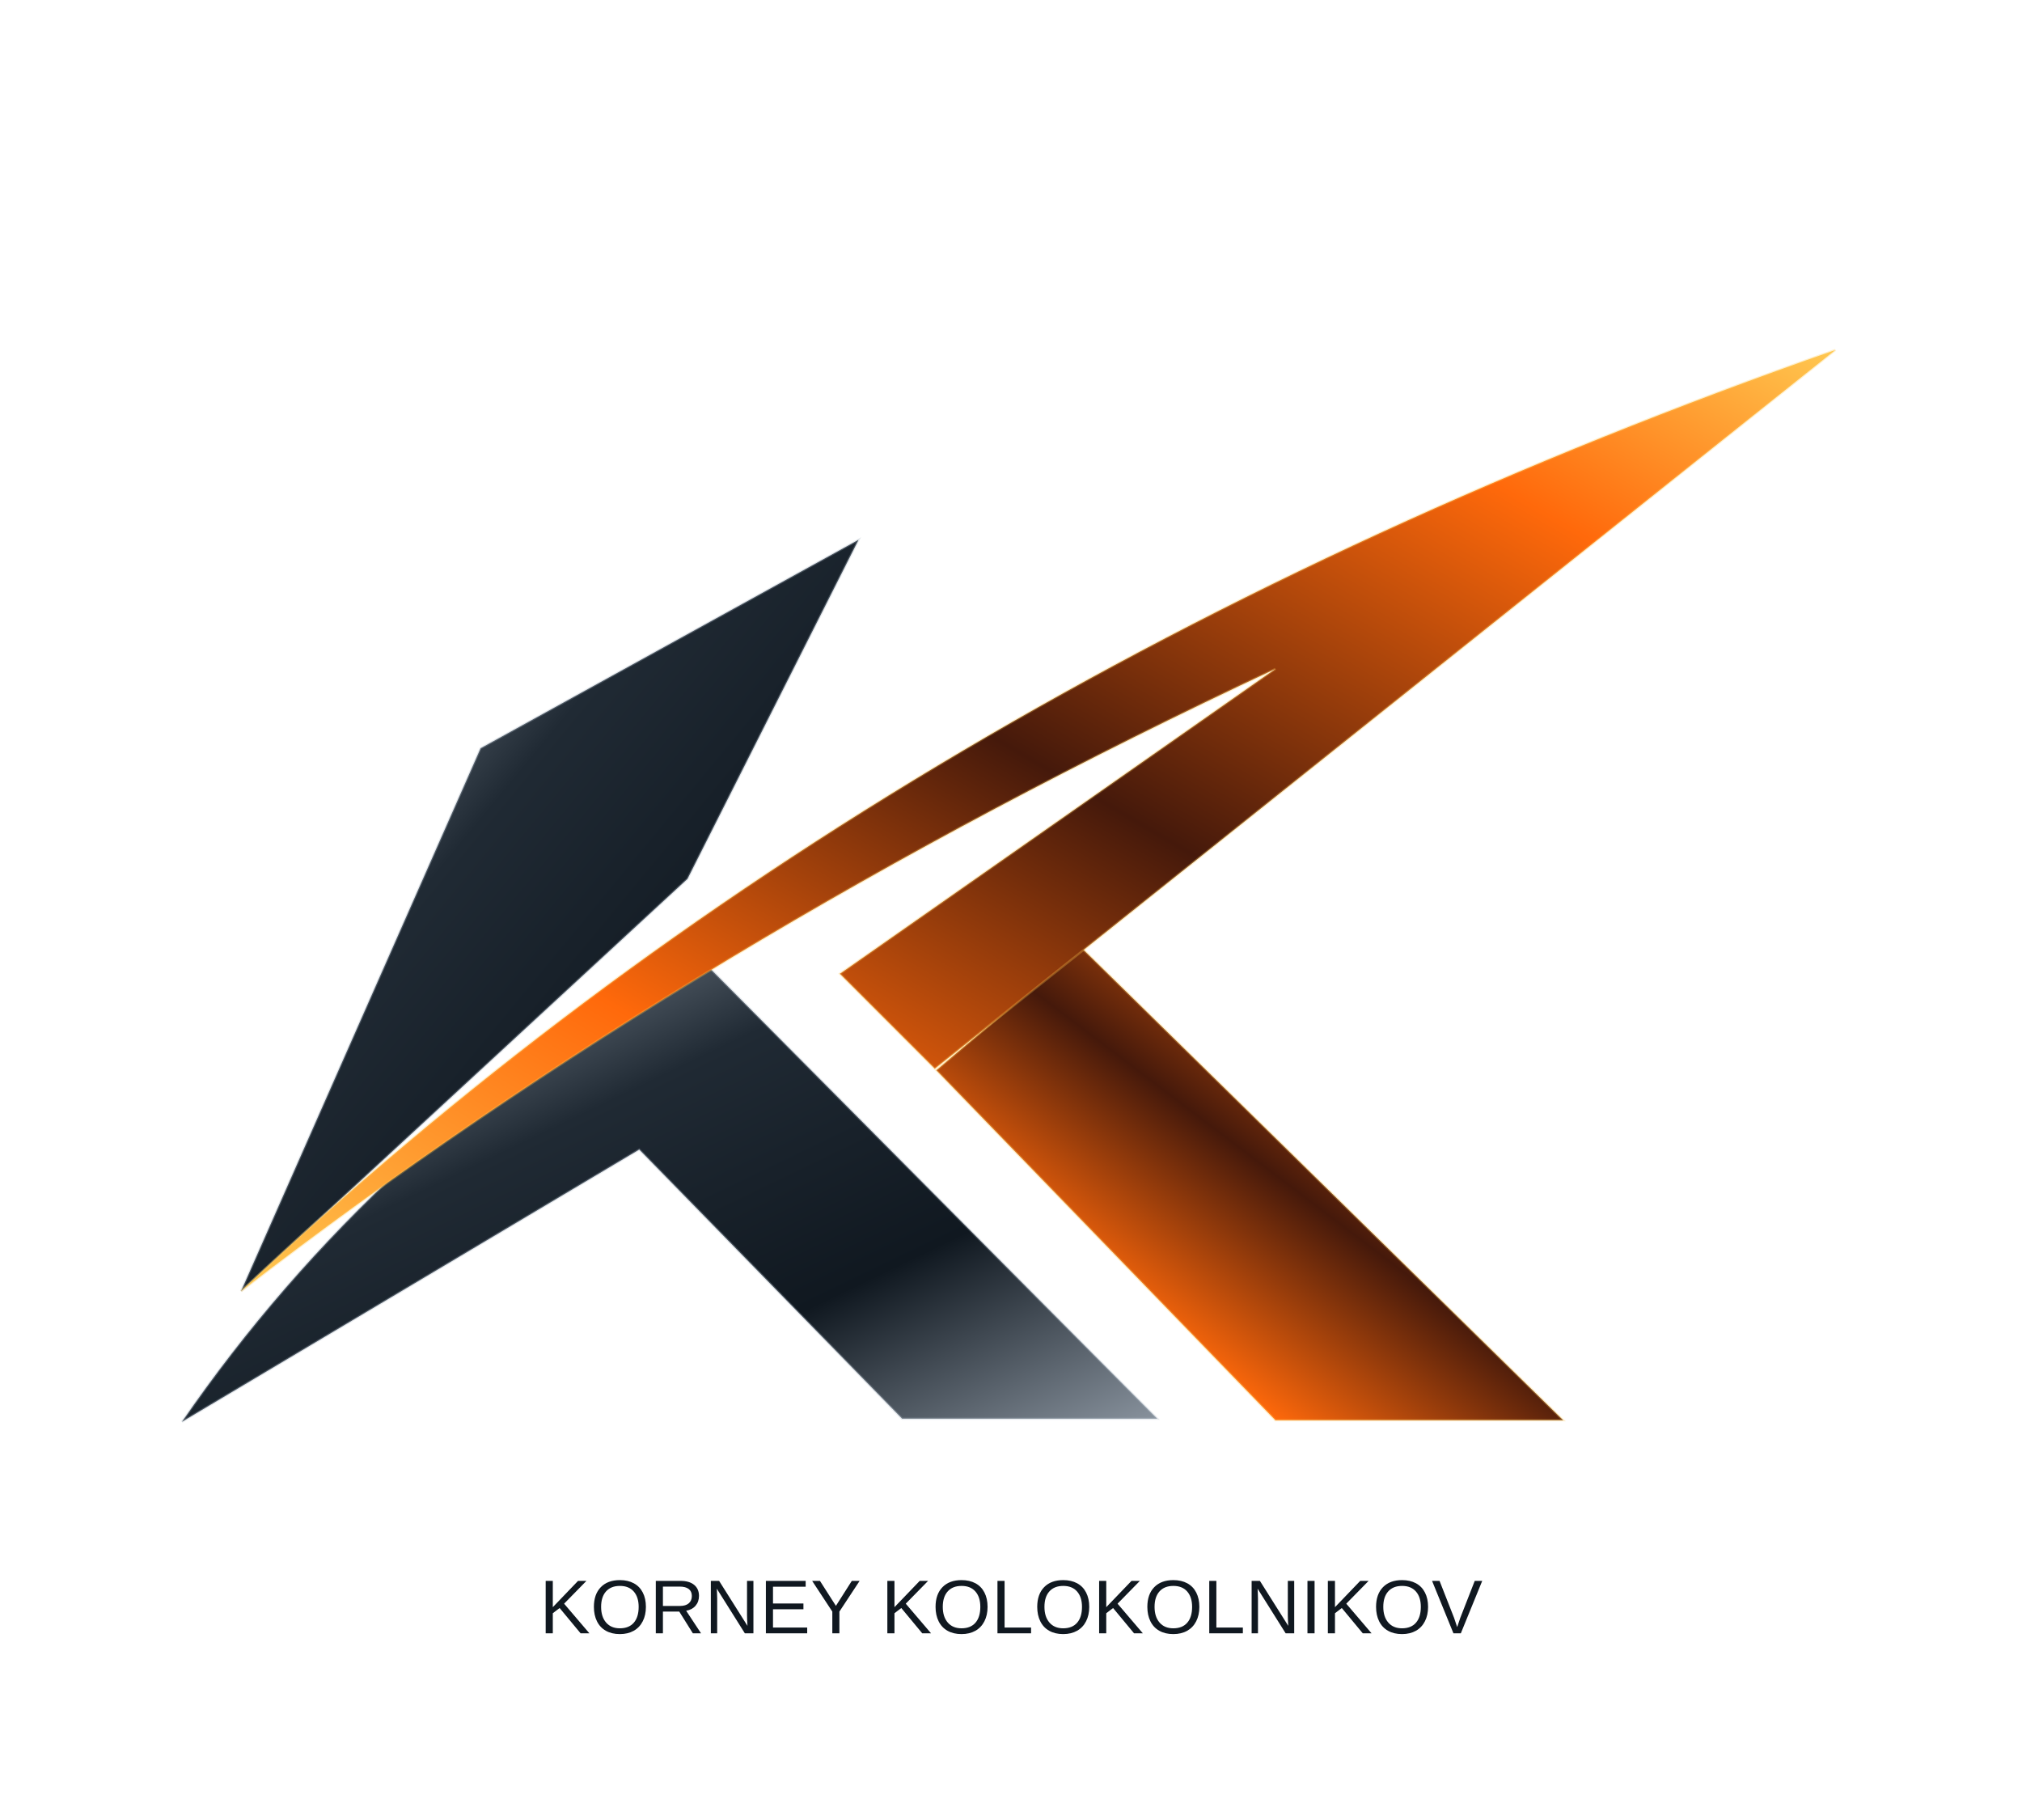
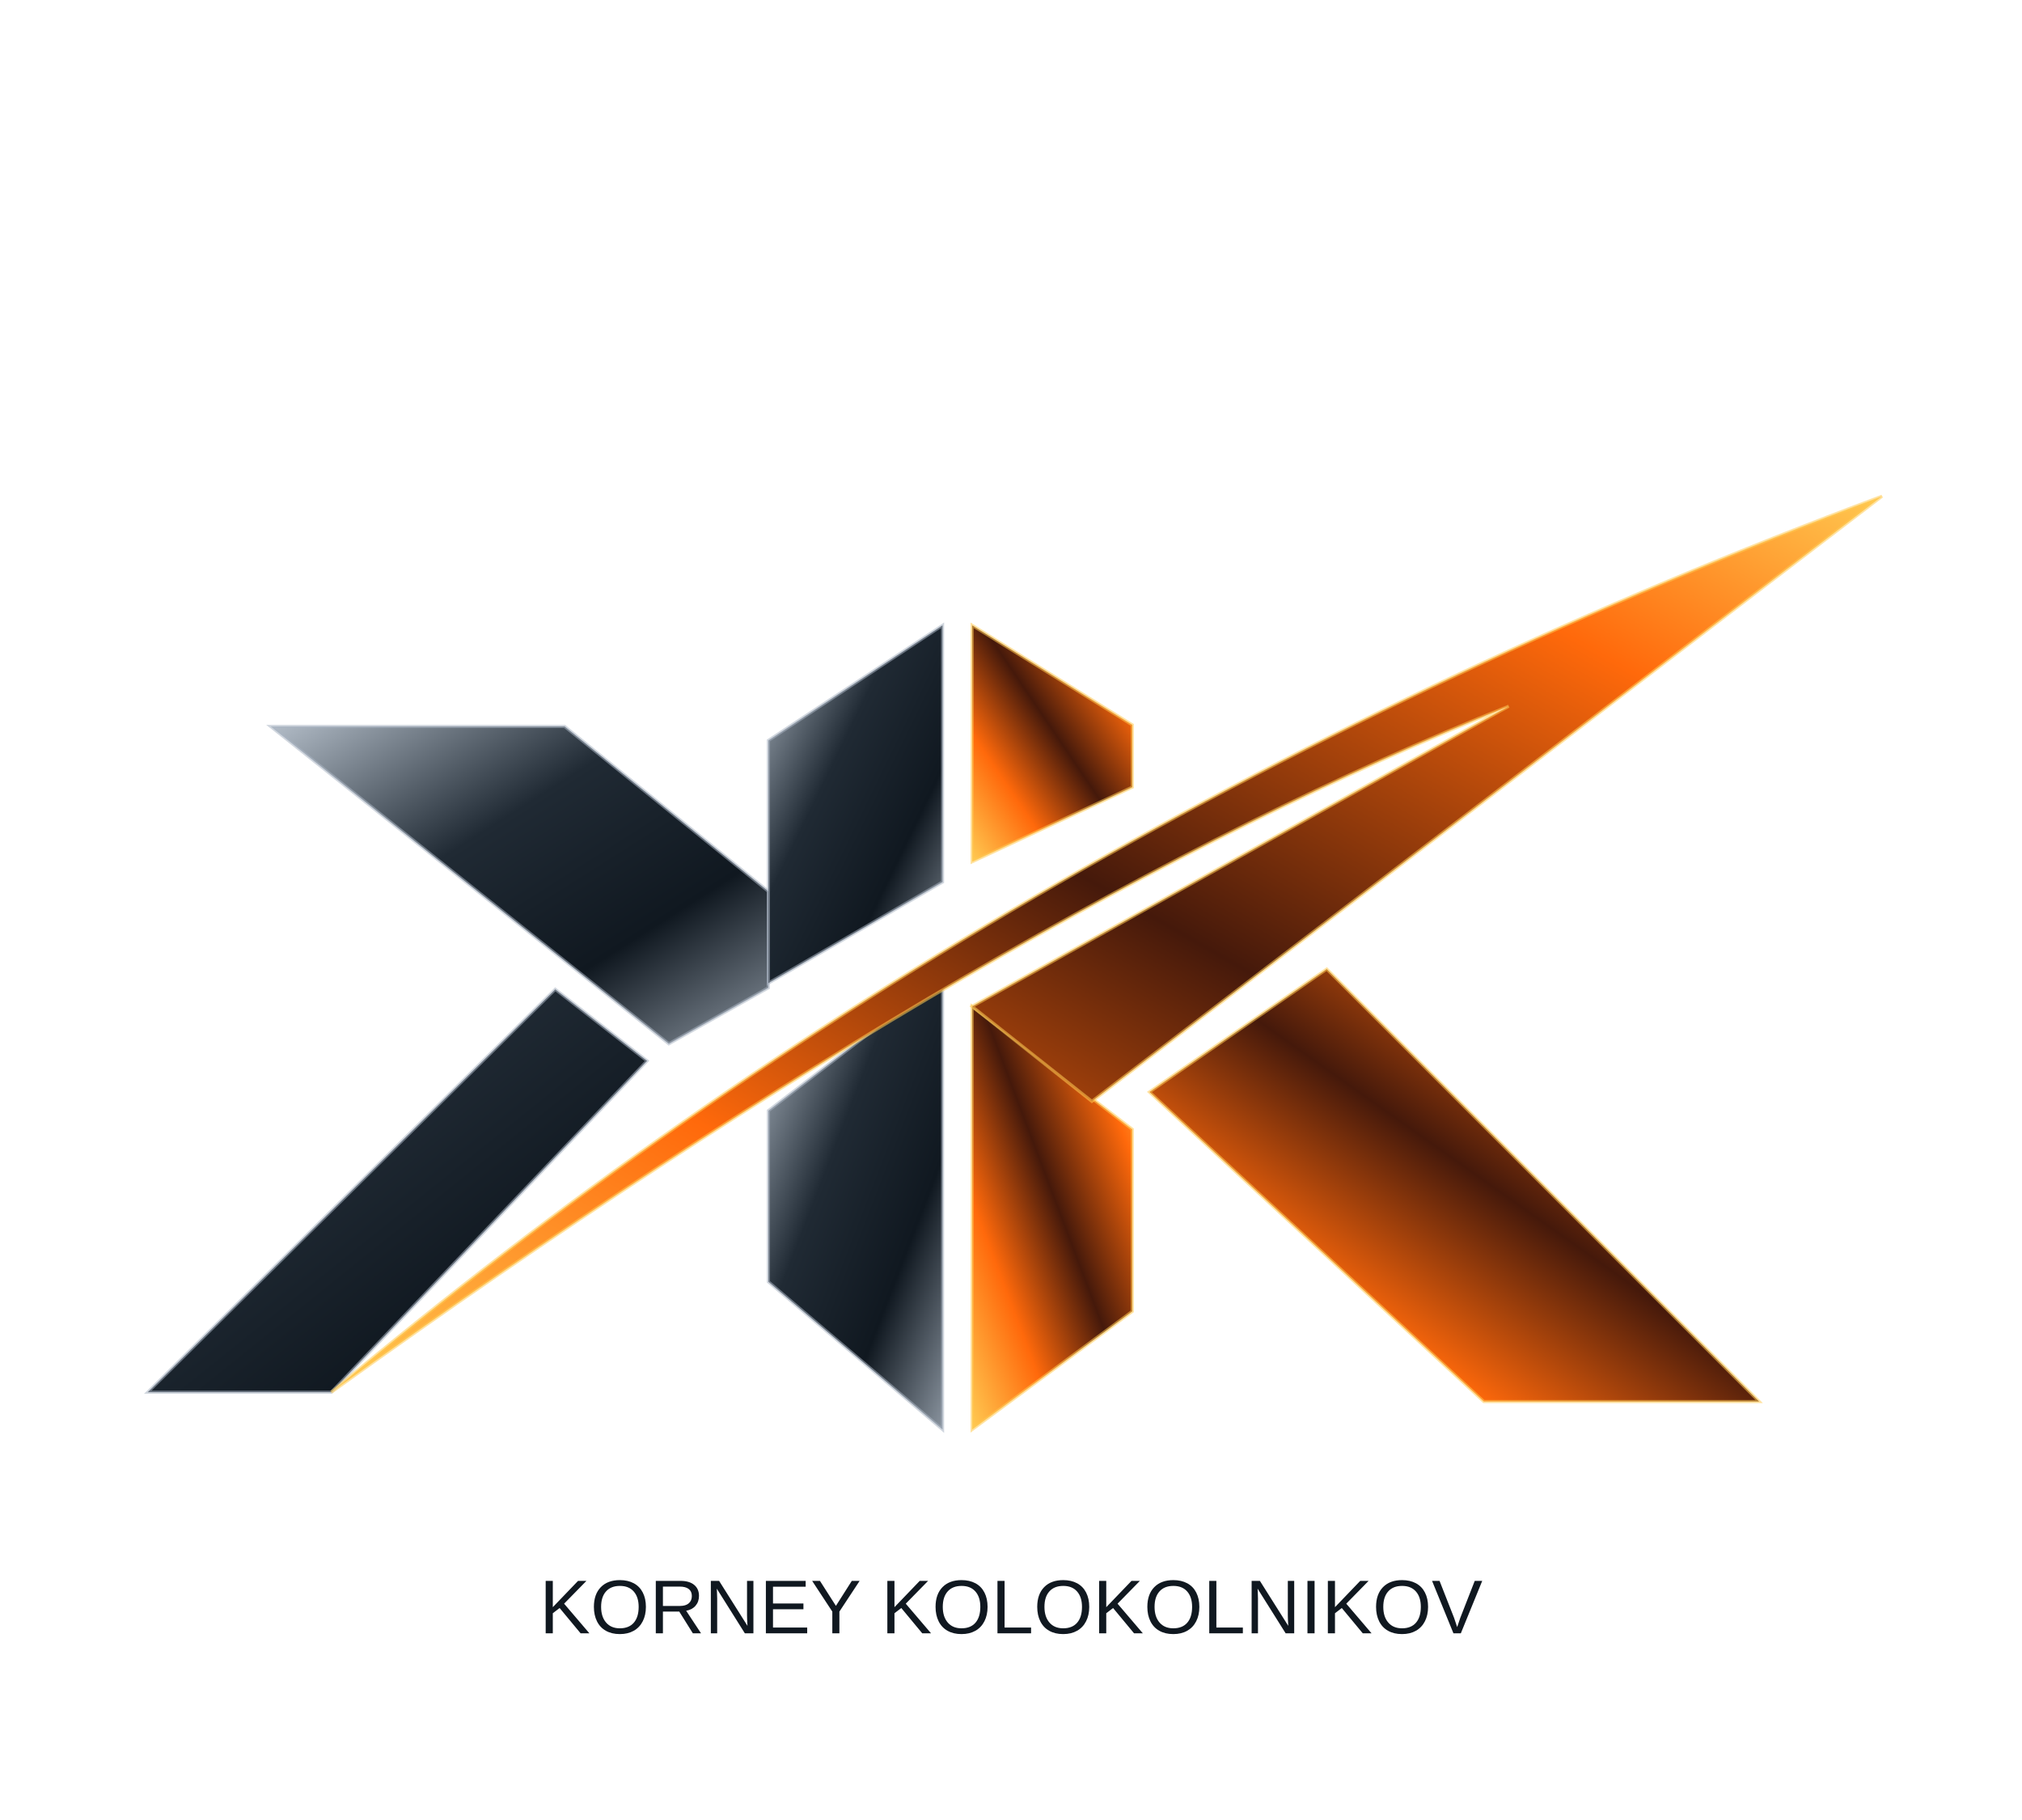
<svg xmlns="http://www.w3.org/2000/svg" role="img" viewBox="0 0 1300 1170">
  <defs>
    <linearGradient id="metal" x1="0" y1="0" x2="1" y2="1">
      <stop stop-color="#b3bdc8" />
      <stop offset=".38" stop-color="#202a34" />
      <stop offset=".7" stop-color="#101820" />
      <stop offset="1" stop-color="#8a949f" />
    </linearGradient>
    <linearGradient id="colour" x1="0" y1="1" x2="1" y2="0">
      <stop stop-color="#ffca52" />
      <stop offset=".27" stop-color="#ff690b" />
      <stop offset=".53" stop-color="#45190b" />
      <stop offset=".82" stop-color="#ff690b" />
      <stop offset="1" stop-color="#ffca52" />
    </linearGradient>
  </defs>
-   <path d="M155 830 309 481 552 347 442 565Z" fill="url(#metal)" stroke="#a9b5c3" stroke-opacity=".3" stroke-width="1.4" />
-   <path d="M117 914Q240 735 445 611L744 912H580L411 739Z" fill="url(#metal)" stroke="#a9b5c3" stroke-opacity=".3" stroke-width="1.4" />
-   <path d="M602 688 695 609 1005 913H820Z" fill="url(#colour)" stroke="#ffca52" stroke-opacity=".3" stroke-width="1.4" />
-   <path d="M155 830Q570 438 1180 225L601 687 540 626 820 430Q450 603 155 830Z" fill="url(#colour)" stroke="#ffca52" stroke-opacity=".3" stroke-width="1.4" />
+   <g transform="translate(0 45)">
+     <path d="M174 422H363L494 528V590L430 626Z" fill="url(#metal)" stroke="#a9b5c3" stroke-opacity=".55" stroke-width="2" />
+     <path d="M95 850 357 591 416 637 213 850Z" fill="url(#metal)" stroke="#a9b5c3" stroke-opacity=".55" stroke-width="2" />
+     <path d="M494 431 606 357V522L494 587Z" fill="url(#metal)" stroke="#a9b5c3" stroke-opacity=".55" stroke-width="2" />
+     <path d="M494 669 606 583V874L494 779Z" fill="url(#metal)" stroke="#a9b5c3" stroke-opacity=".55" stroke-width="2" />
+     <path d="M625 357 728 421V461L625 509Z" fill="url(#colour)" stroke="#ffca52" stroke-opacity=".55" stroke-width="2" />
+     <path d="M625 602 728 681V798L625 874Z" fill="url(#colour)" stroke="#ffca52" stroke-opacity=".55" stroke-width="2" />
+     <path d="M739 657 853 578 1131 856H954Z" fill="url(#colour)" stroke="#ffca52" stroke-opacity=".55" stroke-width="2" />
+     <path d="M213 850Q650 483 1210 274L702 663 625 602 970 409Q650 536 213 850Z" fill="url(#colour)" stroke="#ffca52" stroke-opacity=".55" stroke-width="2" />
+   </g>
  <text x="650" y="1050" text-anchor="middle" textLength="1070" lengthAdjust="spacing" font-family="Arial,Helvetica,sans-serif" font-size="49" font-weight="400" fill="#101820">KORNEY KOLOKOLNIKOV</text>
</svg>
